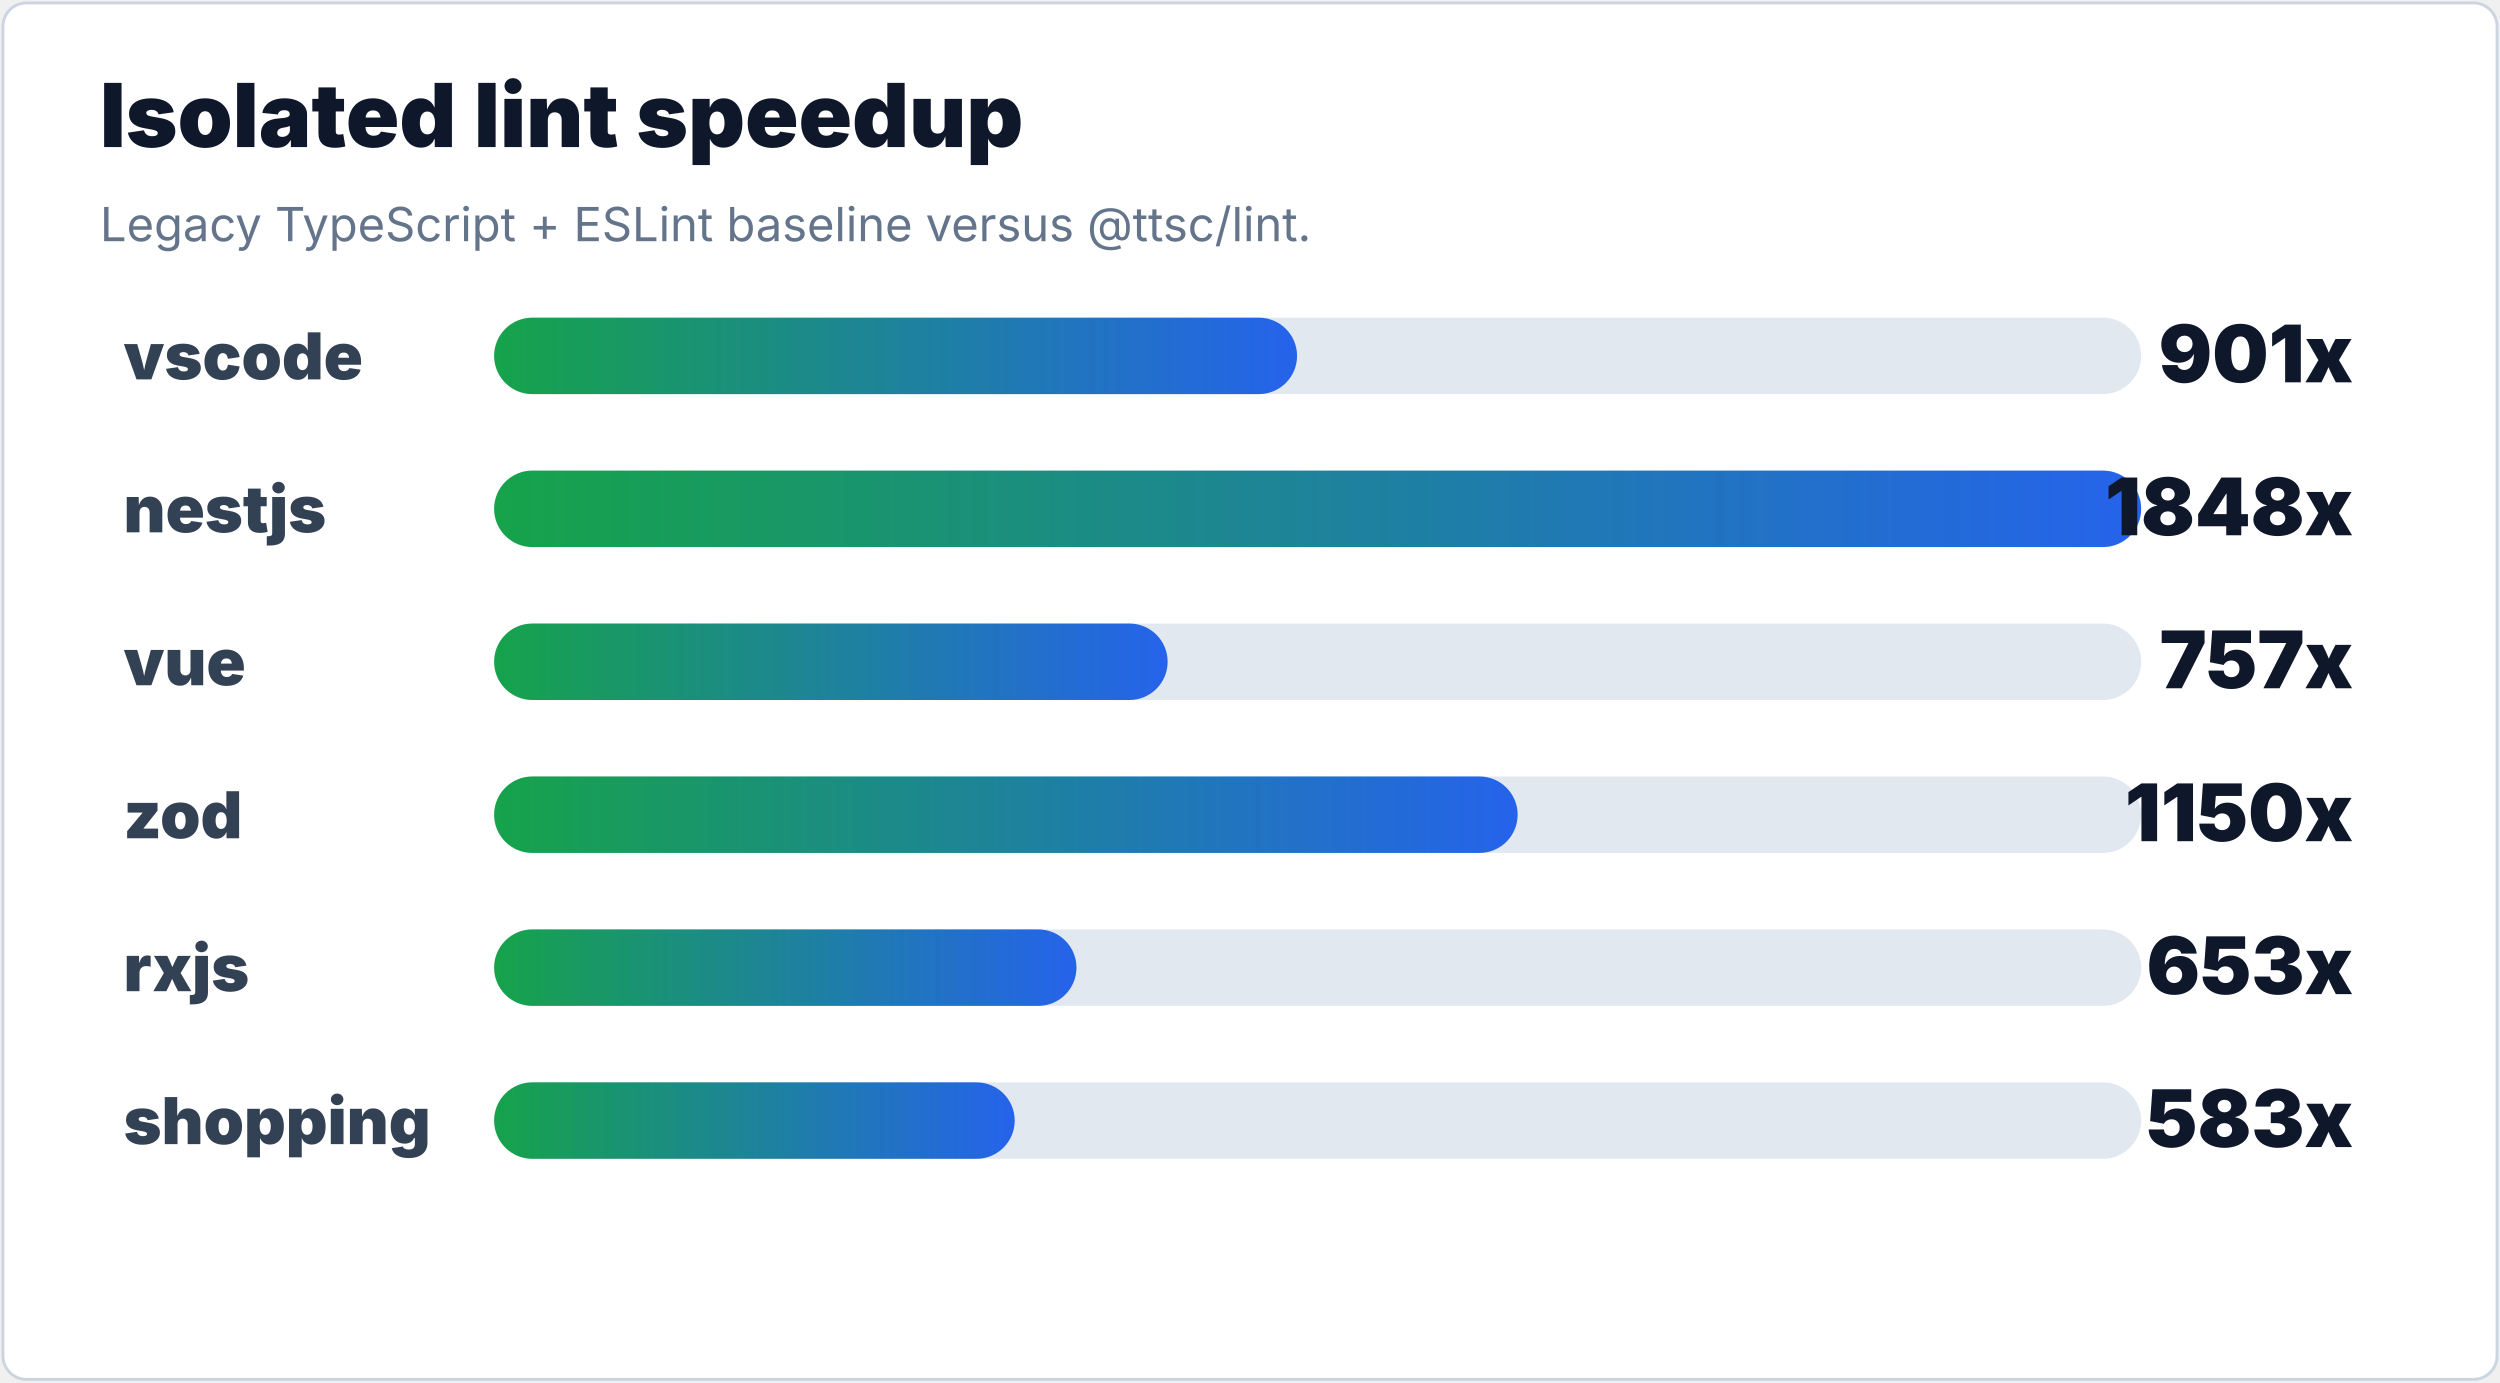
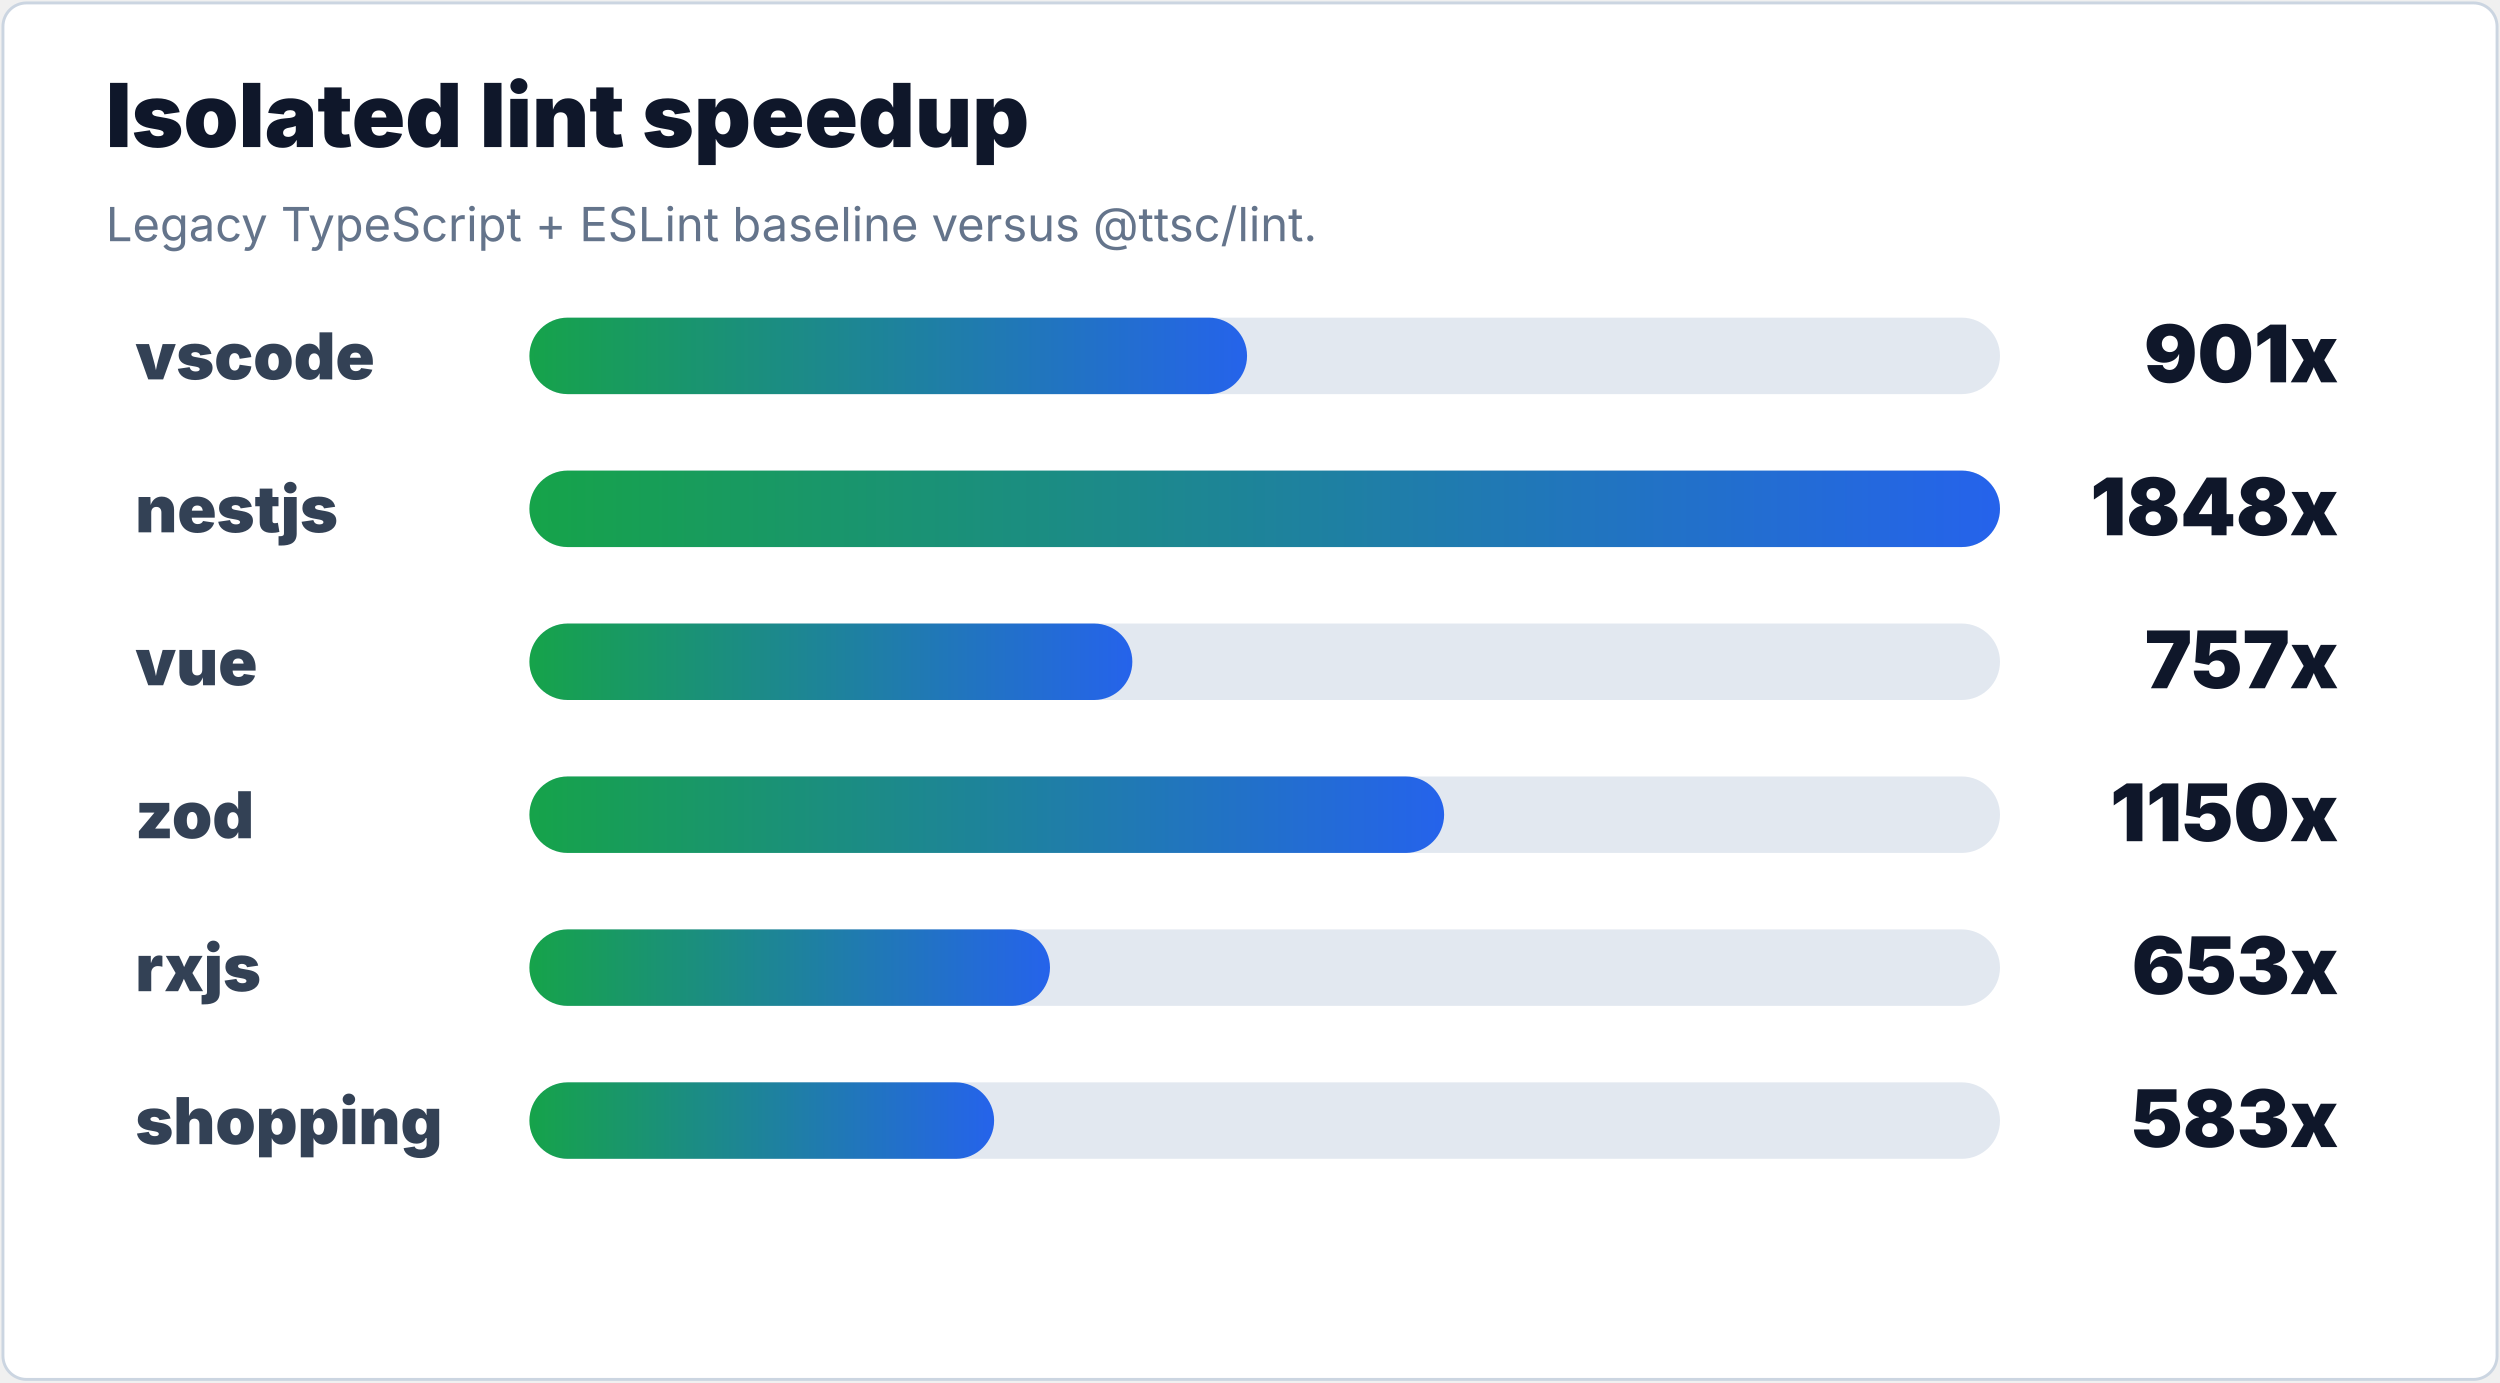
<svg xmlns="http://www.w3.org/2000/svg" width="850" height="470" viewBox="0 0 850 470" role="img" aria-label="@ttsc/lint isolated lint speedup by project">
  <defs>
    <linearGradient id="lint-bar" x1="0" x2="1">
      <stop offset="0%" stop-color="#16a34a" />
      <stop offset="100%" stop-color="#2563eb" />
    </linearGradient>
  </defs>
  <rect x="1" y="1" width="848" height="468" rx="8" fill="#fff" stroke="#cbd5e1" />
-   <text x="34" y="50" fill="#0f172a" font-family="Inter, Segoe UI, sans-serif" font-size="30" font-weight="900">Isolated lint speedup</text>
-   <text x="34" y="82" fill="#64748b" font-family="Inter, Segoe UI, sans-serif" font-size="16">Legacy TypeScript + ESLint baseline versus @ttsc/lint.</text>
-   <text x="42" y="129" fill="#334155" font-family="Inter, Segoe UI, sans-serif" font-size="22" font-weight="900">vscode</text>
-   <rect x="168" y="108" width="560" height="26" rx="13" fill="#e2e8f0" />
-   <rect x="168" y="108" width="273" height="26" rx="13" fill="url(#lint-bar)" />
-   <text x="800" y="130" text-anchor="end" fill="#0f172a" font-family="Inter, Segoe UI, sans-serif" font-size="27" font-weight="900">901x</text>
-   <text x="42" y="181" fill="#334155" font-family="Inter, Segoe UI, sans-serif" font-size="22" font-weight="900">nestjs</text>
-   <rect x="168" y="160" width="560" height="26" rx="13" fill="#e2e8f0" />
-   <rect x="168" y="160" width="560" height="26" rx="13" fill="url(#lint-bar)" />
-   <text x="800" y="182" text-anchor="end" fill="#0f172a" font-family="Inter, Segoe UI, sans-serif" font-size="27" font-weight="900">1848x</text>
-   <text x="42" y="233" fill="#334155" font-family="Inter, Segoe UI, sans-serif" font-size="22" font-weight="900">vue</text>
-   <rect x="168" y="212" width="560" height="26" rx="13" fill="#e2e8f0" />
-   <rect x="168" y="212" width="229" height="26" rx="13" fill="url(#lint-bar)" />
-   <text x="800" y="234" text-anchor="end" fill="#0f172a" font-family="Inter, Segoe UI, sans-serif" font-size="27" font-weight="900">757x</text>
-   <text x="42" y="285" fill="#334155" font-family="Inter, Segoe UI, sans-serif" font-size="22" font-weight="900">zod</text>
-   <rect x="168" y="264" width="560" height="26" rx="13" fill="#e2e8f0" />
-   <rect x="168" y="264" width="348" height="26" rx="13" fill="url(#lint-bar)" />
-   <text x="800" y="286" text-anchor="end" fill="#0f172a" font-family="Inter, Segoe UI, sans-serif" font-size="27" font-weight="900">1150x</text>
-   <text x="42" y="337" fill="#334155" font-family="Inter, Segoe UI, sans-serif" font-size="22" font-weight="900">rxjs</text>
-   <rect x="168" y="316" width="560" height="26" rx="13" fill="#e2e8f0" />
-   <rect x="168" y="316" width="198" height="26" rx="13" fill="url(#lint-bar)" />
-   <text x="800" y="338" text-anchor="end" fill="#0f172a" font-family="Inter, Segoe UI, sans-serif" font-size="27" font-weight="900">653x</text>
-   <text x="42" y="389" fill="#334155" font-family="Inter, Segoe UI, sans-serif" font-size="22" font-weight="900">shopping</text>
-   <rect x="168" y="368" width="560" height="26" rx="13" fill="#e2e8f0" />
-   <rect x="168" y="368" width="177" height="26" rx="13" fill="url(#lint-bar)" />
-   <text x="800" y="390" text-anchor="end" fill="#0f172a" font-family="Inter, Segoe UI, sans-serif" font-size="27" font-weight="900">583x</text>
+   <text x="36" y="50" fill="#0f172a" font-family="Inter, Segoe UI, sans-serif" font-size="30" font-weight="900">Isolated lint speedup</text>
+   <text x="36" y="82" fill="#64748b" font-family="Inter, Segoe UI, sans-serif" font-size="16">Legacy TypeScript + ESLint baseline versus @ttsc/lint.</text>
+   <text x="46" y="129" fill="#334155" font-family="Inter, Segoe UI, sans-serif" font-size="22" font-weight="900">vscode</text>
+   <rect x="180" y="108" width="500" height="26" rx="13" fill="#e2e8f0" />
+   <rect x="180" y="108" width="244" height="26" rx="13" fill="url(#lint-bar)" />
+   <text x="795" y="130" text-anchor="end" fill="#0f172a" font-family="Inter, Segoe UI, sans-serif" font-size="27" font-weight="900">901x</text>
+   <text x="46" y="181" fill="#334155" font-family="Inter, Segoe UI, sans-serif" font-size="22" font-weight="900">nestjs</text>
+   <rect x="180" y="160" width="500" height="26" rx="13" fill="#e2e8f0" />
+   <rect x="180" y="160" width="500" height="26" rx="13" fill="url(#lint-bar)" />
+   <text x="795" y="182" text-anchor="end" fill="#0f172a" font-family="Inter, Segoe UI, sans-serif" font-size="27" font-weight="900">1848x</text>
+   <text x="46" y="233" fill="#334155" font-family="Inter, Segoe UI, sans-serif" font-size="22" font-weight="900">vue</text>
+   <rect x="180" y="212" width="500" height="26" rx="13" fill="#e2e8f0" />
+   <rect x="180" y="212" width="205" height="26" rx="13" fill="url(#lint-bar)" />
+   <text x="795" y="234" text-anchor="end" fill="#0f172a" font-family="Inter, Segoe UI, sans-serif" font-size="27" font-weight="900">757x</text>
+   <text x="46" y="285" fill="#334155" font-family="Inter, Segoe UI, sans-serif" font-size="22" font-weight="900">zod</text>
+   <rect x="180" y="264" width="500" height="26" rx="13" fill="#e2e8f0" />
+   <rect x="180" y="264" width="311" height="26" rx="13" fill="url(#lint-bar)" />
+   <text x="795" y="286" text-anchor="end" fill="#0f172a" font-family="Inter, Segoe UI, sans-serif" font-size="27" font-weight="900">1150x</text>
+   <text x="46" y="337" fill="#334155" font-family="Inter, Segoe UI, sans-serif" font-size="22" font-weight="900">rxjs</text>
+   <rect x="180" y="316" width="500" height="26" rx="13" fill="#e2e8f0" />
+   <rect x="180" y="316" width="177" height="26" rx="13" fill="url(#lint-bar)" />
+   <text x="795" y="338" text-anchor="end" fill="#0f172a" font-family="Inter, Segoe UI, sans-serif" font-size="27" font-weight="900">653x</text>
+   <text x="46" y="389" fill="#334155" font-family="Inter, Segoe UI, sans-serif" font-size="22" font-weight="900">shopping</text>
+   <rect x="180" y="368" width="500" height="26" rx="13" fill="#e2e8f0" />
+   <rect x="180" y="368" width="158" height="26" rx="13" fill="url(#lint-bar)" />
+   <text x="795" y="390" text-anchor="end" fill="#0f172a" font-family="Inter, Segoe UI, sans-serif" font-size="27" font-weight="900">583x</text>
</svg>
